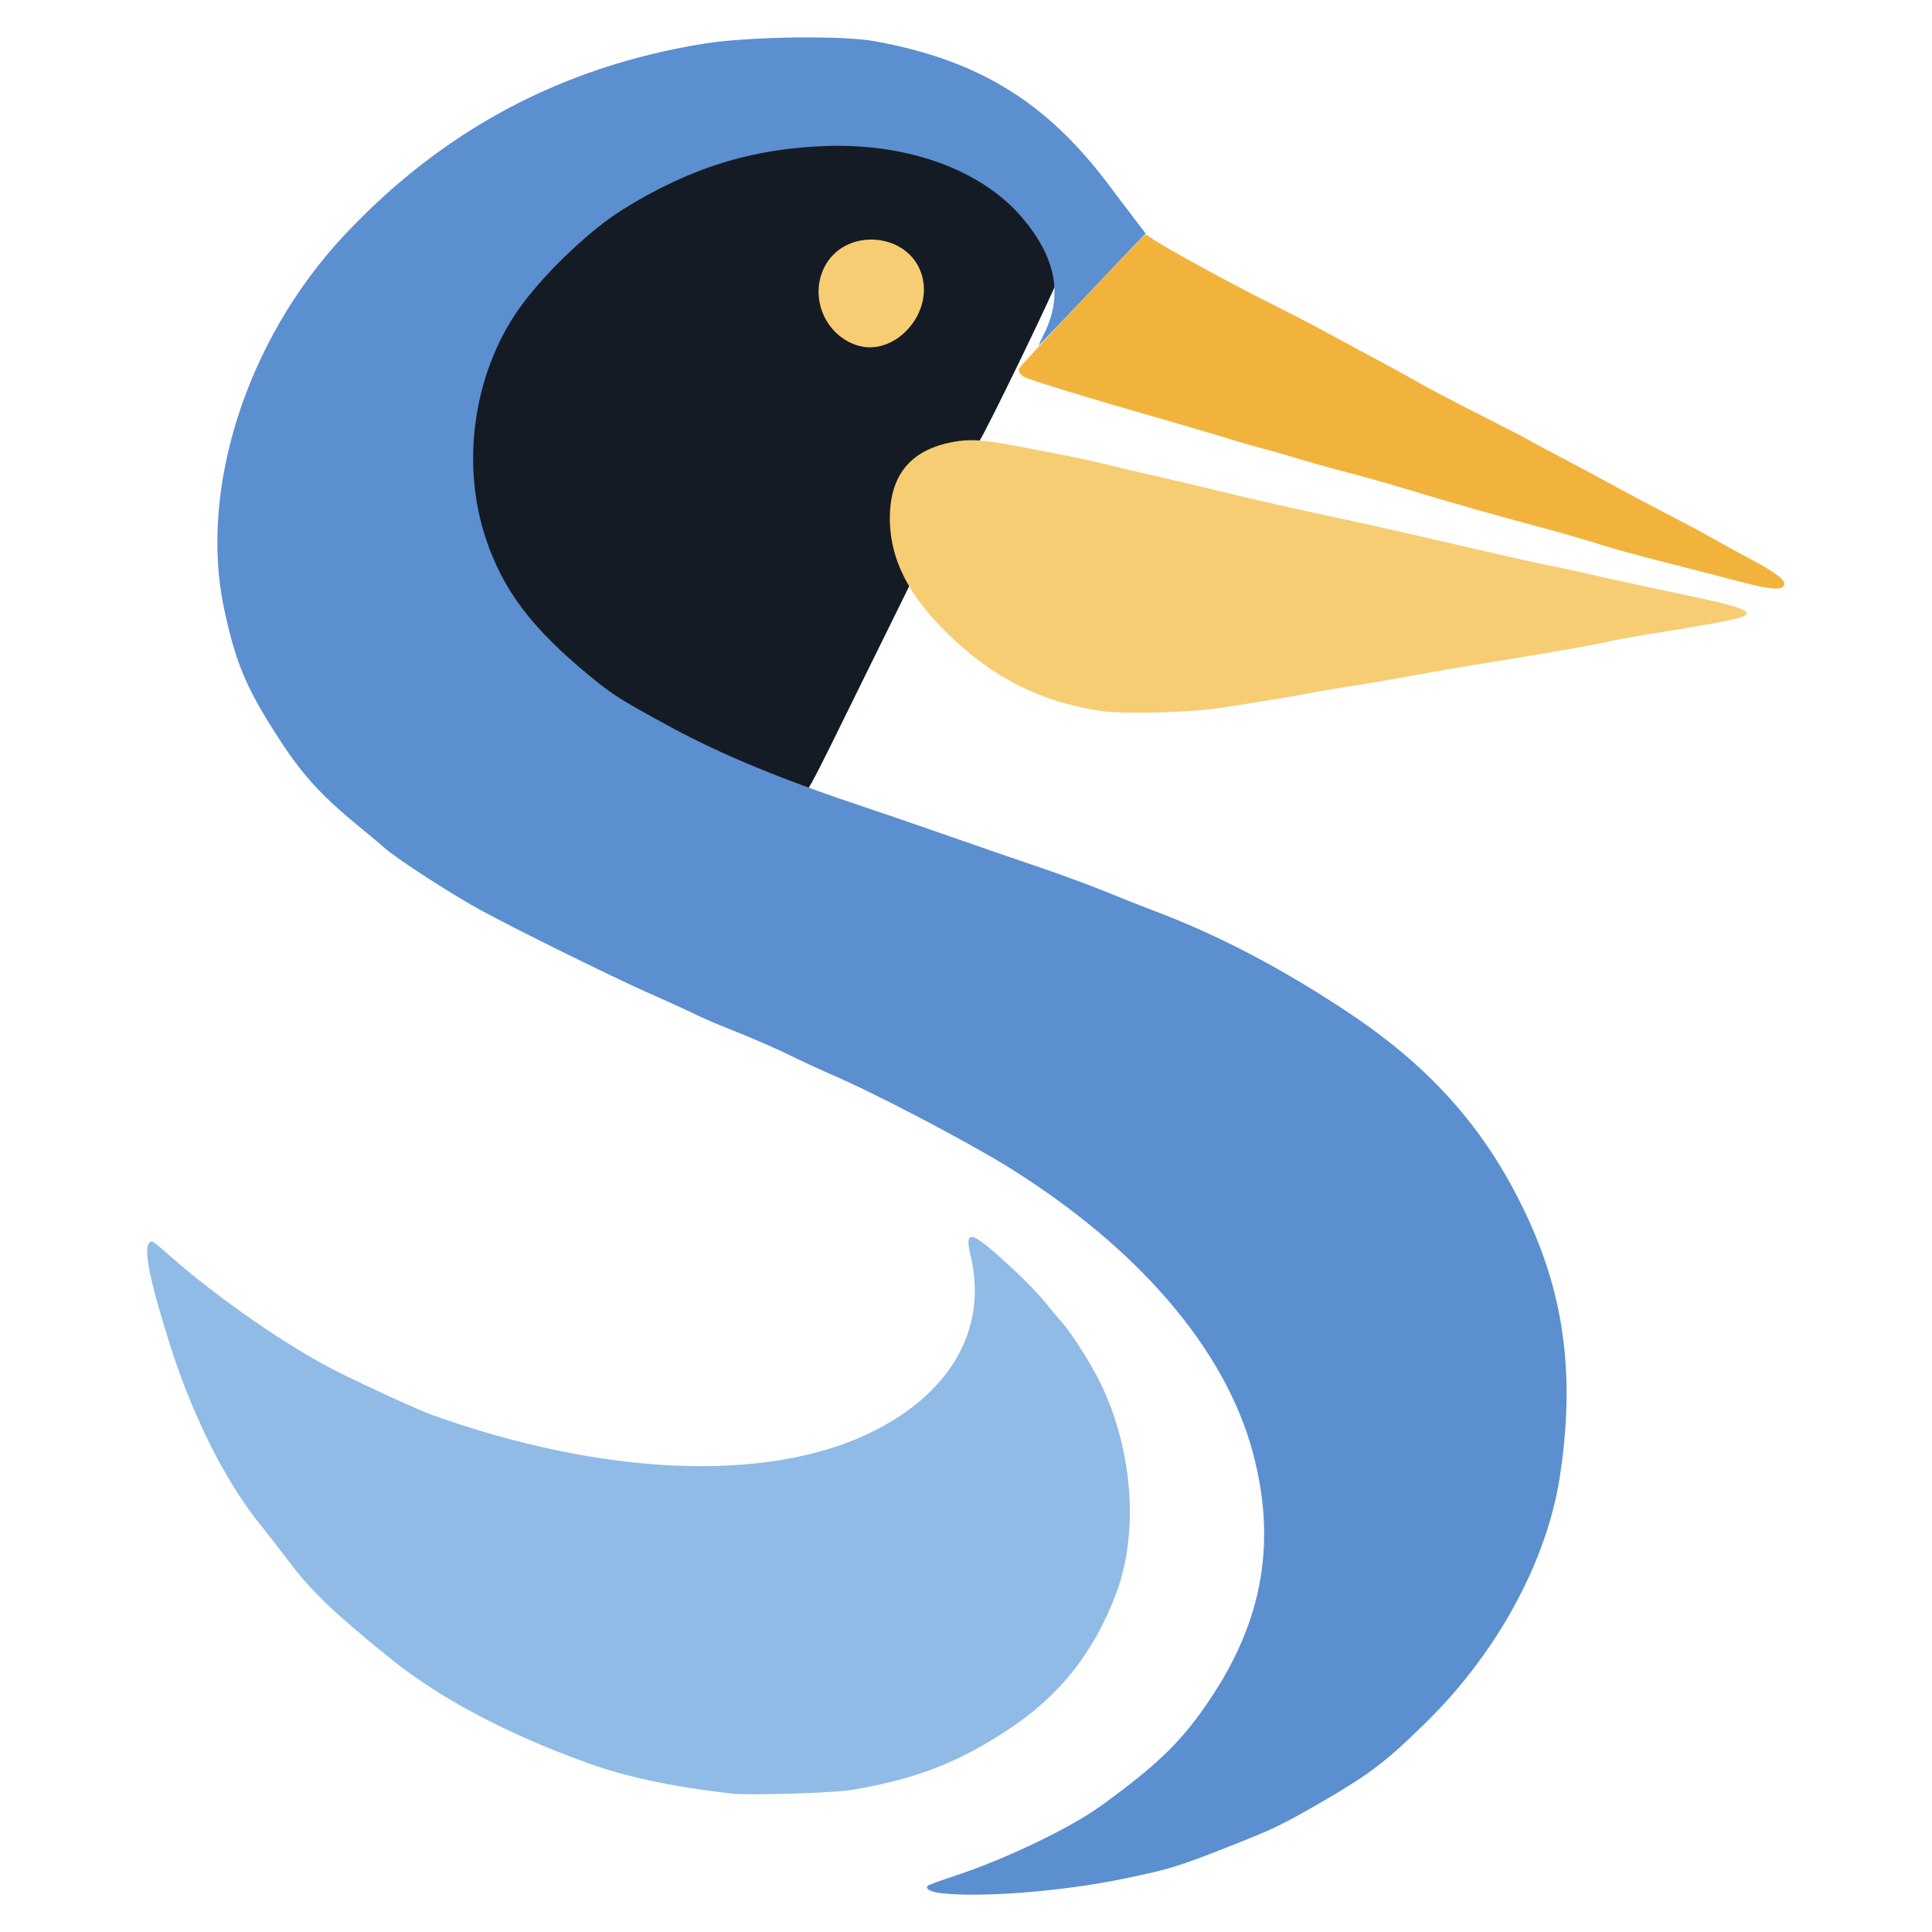
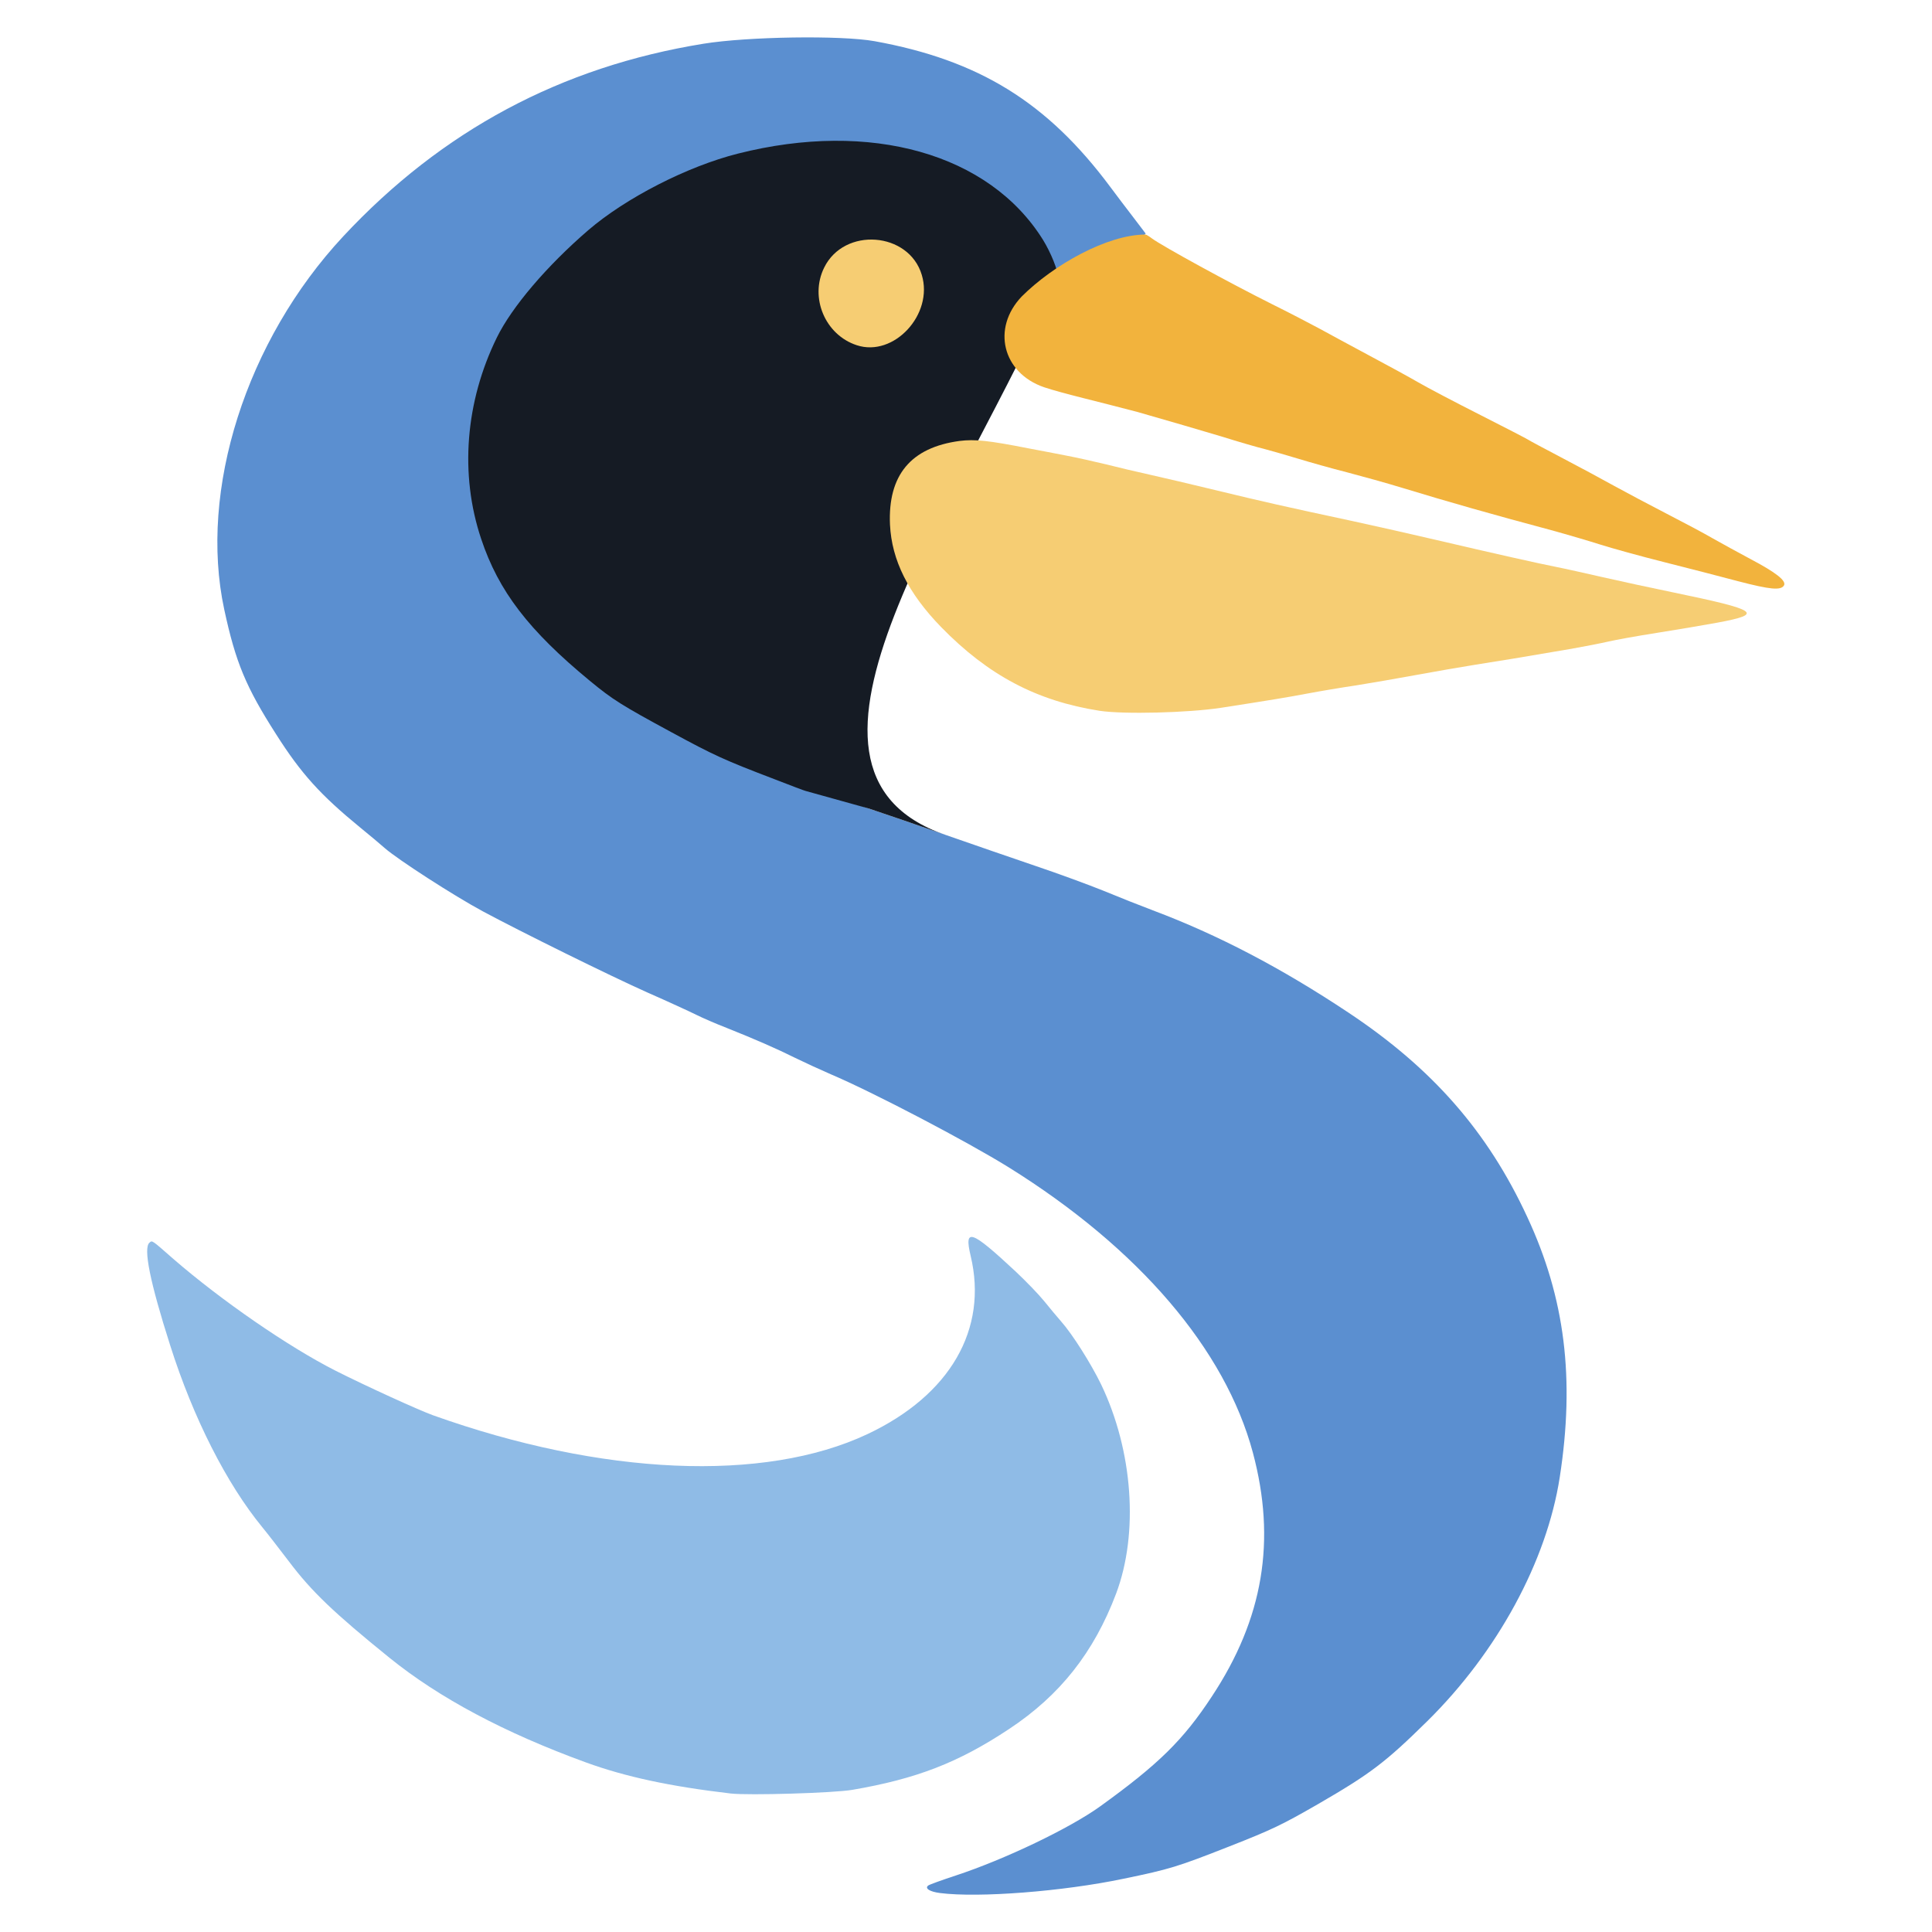
<svg xmlns="http://www.w3.org/2000/svg" viewBox="169.5 95.5 1215 1215">
-   <path fill-rule="evenodd" fill="#151b24" d="M656.5 585.5C624.8 573.4 618.7 570.6 591.6 555.9C560.4 539.0 554.8 535.5 540.5 523.7C502.0 492.0 483.0 467.2 472.1 434.4C458.5 393.9 462.1 348.2 482.0 307.7C491.4 288.6 513.2 262.9 539.4 240.3C563.0 220.0 601.8 200.1 633.6 192.1C717.0 171.0 791.6 192.1 825.4 246.3C830.4 254.4 834.9 265.6 835.0 270.3C835.0 273.3 787.9 370.5 785.2 373.1C784.1 374.1 780.0 375.1 774.0 375.8C749.6 378.7 739.0 386.9 734.0 406.5C730.2 421.7 731.9 436.8 739.3 453.9L742.6 461.5L711.0 525.6C681.3 586.1 677.7 593.1 676.1 592.9C675.8 592.9 667.0 589.6 656.5 585.5ZM731.1 306.9C746.5 298.7 752.1 279.2 743.9 262.9C739.5 254.1 726.8 248.3 714.3 249.3C697.1 250.6 687.5 261.3 687.5 279.0C687.5 303.9 709.9 318.2 731.1 306.9Z" />
  <path fill-rule="evenodd" fill="#5b8fd0" d="M760.7 1286.0C754.3 1285.2 750.9 1283.1 753.2 1281.3C753.9 1280.7 761.7 1277.9 770.5 1275.0C801.5 1264.8 842.4 1245.2 861.5 1231.4C898.2 1204.9 913.6 1189.8 931.6 1162.4C964.0 1113.4 972.2 1064.3 957.4 1009.0C940.0 944.1 885.7 880.6 804.0 829.7C777.8 813.4 718.4 782.3 692.0 771.1C685.1 768.1 675.1 763.5 669.6 760.8C658.4 755.2 644.0 748.9 626.4 741.9C619.7 739.3 611.2 735.6 607.4 733.7C603.6 731.8 589.7 725.4 576.5 719.6C552.8 709.0 497.3 681.6 473.1 668.6C454.9 658.8 419.6 636.0 411.4 628.8C408.7 626.4 401.8 620.6 396.0 615.9C371.1 595.5 358.9 582.1 343.1 557.2C324.1 527.5 317.7 512.1 310.5 478.7C294.4 403.7 324.3 309.7 385.3 244.2C447.3 177.7 522.3 137.5 611.9 123.0C639.7 118.5 698.4 117.6 719.5 121.4C785.1 133.3 828.1 159.8 867.7 213.0C871.6 218.2 878.2 227.0 882.4 232.4L890.0 242.4L882.2 250.4C877.9 254.9 862.8 270.8 848.6 285.8C834.4 300.7 822.7 313.0 822.6 313.0C822.5 313.0 824.1 309.5 826.2 305.2C838.2 281.1 833.5 257.0 811.9 231.9C786.4 202.3 740.8 185.7 689.6 187.3C642.8 188.8 603.6 200.9 561.4 227.1C541.6 239.3 514.1 265.2 498.2 286.5C467.8 327.2 458.7 385.5 475.1 434.4C485.9 466.8 504.0 490.7 540.5 520.7C554.8 532.5 560.4 536.0 591.6 552.9C623.7 570.3 662.3 586.2 716.0 604.0C725.6 607.2 747.2 614.6 764.0 620.5C780.8 626.4 806.2 635.1 820.5 640.0C834.8 644.8 854.1 651.9 863.5 655.7C872.9 659.6 886.8 665.1 894.5 668.0C935.5 683.4 975.4 704.3 1017.5 732.3C1070.3 767.4 1105.1 807.1 1130.0 860.9C1153.7 911.8 1160.0 962.4 1150.4 1024.5C1142.2 1077.4 1111.2 1134.4 1067.1 1177.9C1040.7 1203.9 1031.3 1211.0 998.5 1230.0C975.9 1243.0 969.8 1246.0 942.8 1256.6C910.0 1269.5 905.2 1271.0 876.1 1277.0C838.0 1285.0 785.0 1289.1 760.7 1286.0Z" />
-   <path fill-rule="evenodd" fill="#f2b33d" d="M1262.5 461.0C1252.0 458.2 1231.1 452.8 1216.0 449.0C1200.9 445.2 1182.9 440.2 1176.0 438.0C1169.1 435.8 1155.2 431.7 1145.0 428.9C1108.3 419.1 1080.2 411.1 1051.0 402.2C1041.9 399.4 1026.4 395.1 1016.5 392.5C1006.6 390.0 992.9 386.1 986.0 384.0C979.1 381.9 969.7 379.2 965.2 378.0C960.6 376.9 948.2 373.3 937.7 370.0C927.1 366.8 903.4 359.9 884.9 354.6C855.5 346.2 822.9 336.2 815.0 333.2C811.8 332.0 809.7 329.6 810.2 327.5C810.5 325.9 888.7 243.0 889.9 243.0C890.3 243.0 892.2 244.1 894.0 245.5C900.7 250.4 942.5 273.3 969.5 286.8C979.4 291.7 992.7 298.6 999.0 302.0C1005.3 305.5 1019.7 313.2 1031.0 319.3C1042.3 325.3 1056.0 332.8 1061.5 336.0C1067.0 339.2 1084.5 348.4 1100.5 356.5C1116.5 364.6 1130.0 371.6 1130.5 372.0C1131.0 372.4 1140.3 377.4 1151.0 383.0C1161.7 388.6 1176.8 396.7 1184.5 401.0C1192.2 405.2 1207.0 413.1 1217.5 418.5C1228.0 423.9 1241.0 430.8 1246.5 434.0C1252.0 437.1 1262.7 443.0 1270.4 447.1C1286.5 455.6 1293.1 460.8 1291.4 463.7C1289.4 466.9 1282.8 466.3 1262.5 461.0Z" />
+   <path fill-rule="evenodd" fill="#151b24" d="M656.5 585.5C624.8 573.4 618.7 570.6 591.6 555.9C560.4 539.0 554.8 535.5 540.5 523.7C502.0 492.0 483.0 467.2 472.1 434.4C458.5 393.9 462.1 348.2 482.0 307.7C491.4 288.6 513.2 262.9 539.4 240.3C563.0 220.0 601.8 200.1 633.6 192.1C717.0 171.0 791.6 192.1 825.4 246.3C830.4 254.4 834.9 265.6 835.0 270.3C775 410 644.0 579.2 764 620.5C747.2 614.6 725.6 607.2 716.0 604.0L676.1 592.9C675.8 592.9 667.0 589.6 656.5 585.5ZM731.1 306.9C746.5 298.7 752.1 279.2 743.9 262.9C739.5 254.1 726.8 248.3 714.3 249.3C697.1 250.6 687.5 261.3 687.5 279.0C687.5 303.9 709.9 318.2 731.1 306.9Z" />
+   <path fill-rule="evenodd" fill="#f2b33d" d="M1262.5 461.0C1252.0 458.2 1231.1 452.8 1216.0 449.0C1200.9 445.2 1182.9 440.2 1176.0 438.0C1169.1 435.8 1155.2 431.7 1145.0 428.9C1108.3 419.1 1080.2 411.1 1051.0 402.2C1041.9 399.4 1026.4 395.1 1016.5 392.5C1006.6 390.0 992.9 386.1 986.0 384.0C979.1 381.9 969.7 379.2 965.2 378.0C960.6 376.9 948.2 373.3 937.7 370.0C927.1 366.8 903.4 359.9 884.9 354.6C860.0 348.0 838.0 343.0 826.0 339.0C800.0 330.0 793.0 302.0 812.0 282.0C832.0 262.0 866.0 243.0 889.9 243.0C890.3 243.0 892.2 244.1 894.0 245.5C900.7 250.4 942.5 273.3 969.5 286.8C979.4 291.7 992.7 298.6 999.0 302.0C1005.3 305.5 1019.7 313.2 1031.0 319.3C1042.3 325.3 1056.0 332.8 1061.5 336.0C1067.0 339.2 1084.5 348.4 1100.5 356.5C1116.5 364.6 1130.0 371.6 1130.5 372.0C1131.0 372.4 1140.3 377.4 1151.0 383.0C1161.7 388.6 1176.8 396.7 1184.5 401.0C1192.2 405.2 1207.0 413.1 1217.5 418.5C1228.0 423.9 1241.0 430.8 1246.5 434.0C1252.0 437.1 1262.7 443.0 1270.4 447.1C1286.5 455.6 1293.1 460.8 1291.4 463.7C1289.4 466.9 1282.8 466.3 1262.5 461.0Z" />
  <path fill-rule="evenodd" fill="#f6cd73" d="M861.0 542.5C821.4 536.3 791.0 520.2 761.4 489.9C740.6 468.5 730.3 447.8 729.2 425.5C727.8 394.3 742.3 376.9 773.0 372.8C782.5 371.6 791.1 372.5 816.5 377.5C823.1 378.7 833.7 380.8 840.0 382.0C846.3 383.2 857.6 385.7 865.0 387.5C872.4 389.4 884.8 392.3 892.5 394.0C900.2 395.7 919.3 400.2 935.0 404.0C963.9 411.0 976.7 413.9 1021.5 423.5C1035.2 426.5 1058.0 431.6 1072.0 434.9C1109.6 443.7 1137.3 449.9 1148.0 452.0C1153.2 453.0 1166.5 456.0 1177.5 458.5C1188.5 461.0 1208.3 465.3 1221.5 468.0C1275.6 479.2 1279.1 481.6 1249.4 487.1C1240.7 488.7 1223.6 491.6 1211.5 493.5C1199.3 495.4 1185.5 497.9 1180.8 499.0C1176.0 500.1 1165.7 502.1 1157.8 503.5C1124.4 509.2 1113.6 511.0 1097.5 513.5C1088.2 515.0 1071.3 517.9 1060.0 520.0C1048.7 522.1 1031.8 525.0 1022.5 526.5C1013.1 527.9 999.4 530.2 992.0 531.6C978.8 534.1 969.6 535.6 937.5 540.6C916.7 543.8 876.0 544.8 861.0 542.5Z" />
  <path fill-rule="evenodd" fill="#8fbbe6" d="M629.0 1223.4C590.7 1218.9 562.9 1212.9 538.1 1203.9C486.7 1185.2 445.7 1163.3 414.5 1138.1C379.5 1109.8 365.4 1096.3 351.3 1077.6C345.4 1069.9 337.9 1060.1 334.5 1056.0C312.0 1028.6 291.0 987.2 276.5 941.5C263.8 901.7 259.5 880.3 263.5 877.0C265.3 875.5 264.6 875.0 278.5 887.2C308.7 913.4 351.1 942.6 380.5 957.5C399.7 967.2 432.4 982.1 441.7 985.5C548.1 1023.5 650.0 1028.0 715.0 997.4C767.0 972.9 791.0 931.4 779.9 885.2C775.7 867.4 780.2 869.0 808.2 895.1C814.7 901.2 822.8 909.6 826.2 913.8C829.6 918.0 834.4 923.8 836.8 926.5C843.9 934.5 855.6 953.0 862.0 966.2C882.0 1007.9 885.7 1059.7 871.4 1097.7C857.4 1134.7 836.1 1161.7 804.0 1182.9C772.2 1204.0 745.8 1214.2 705.5 1221.1C694.0 1223.1 640.2 1224.7 629.0 1223.4Z" />
  <path fill-rule="evenodd" fill="#f6cd73" d="M708.3 312.6C688.4 306.1 678.5 282.6 687.8 263.8C700.4 238.1 741.1 241.2 749.2 268.4C756.7 293.2 731.6 320.3 708.3 312.6Z" />
</svg>
